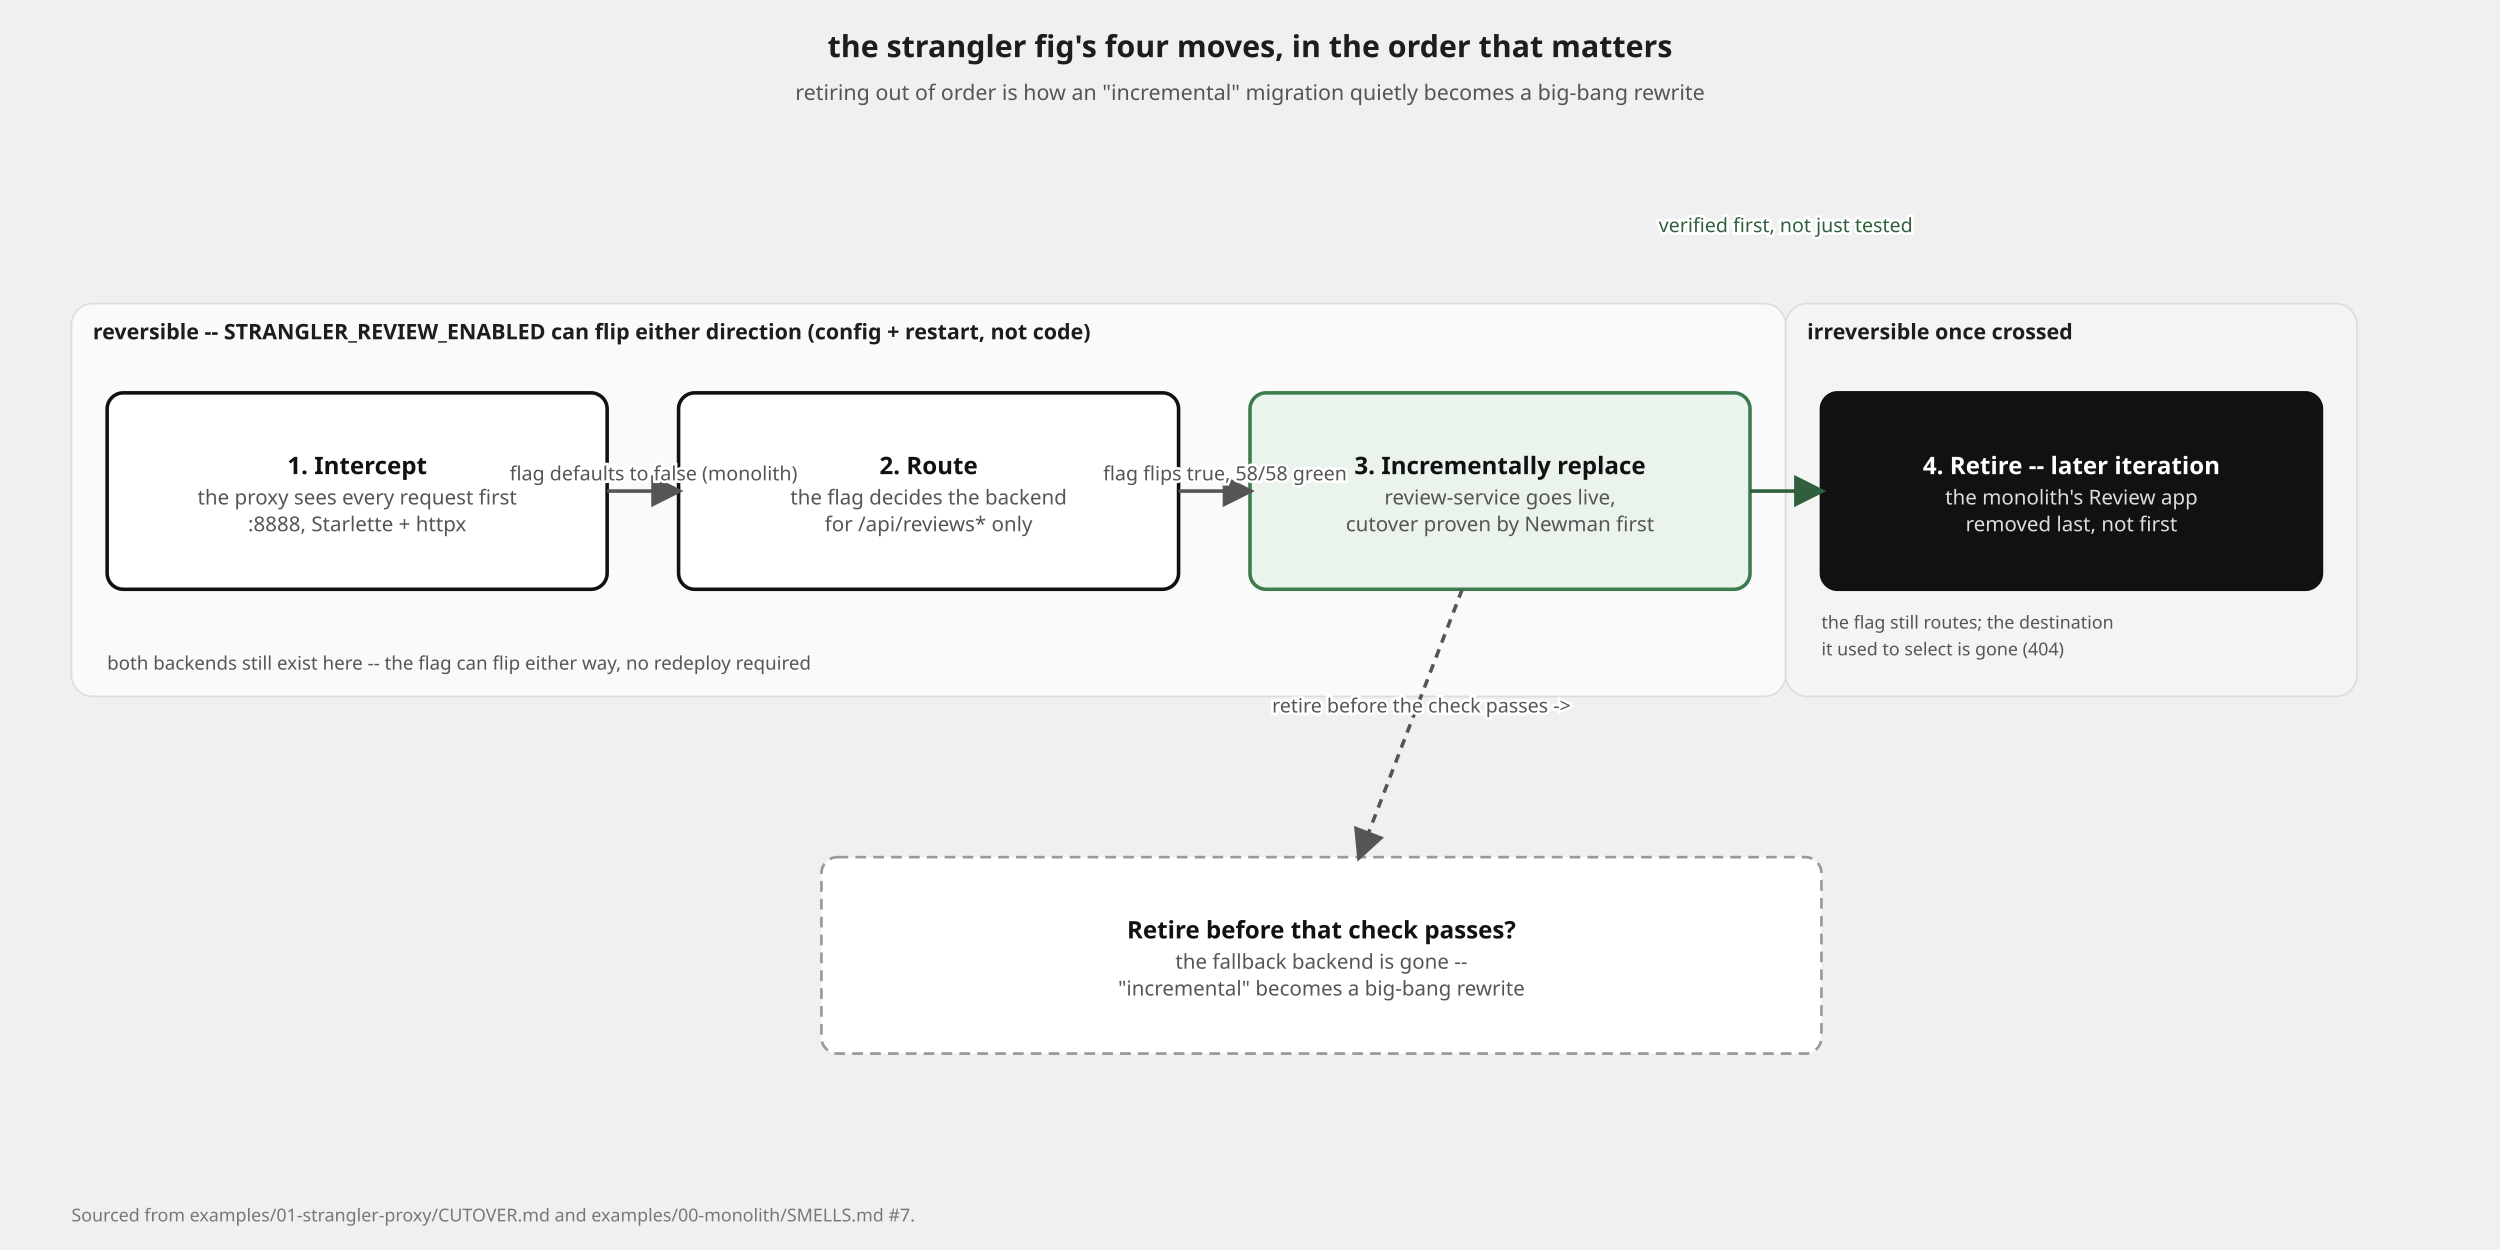
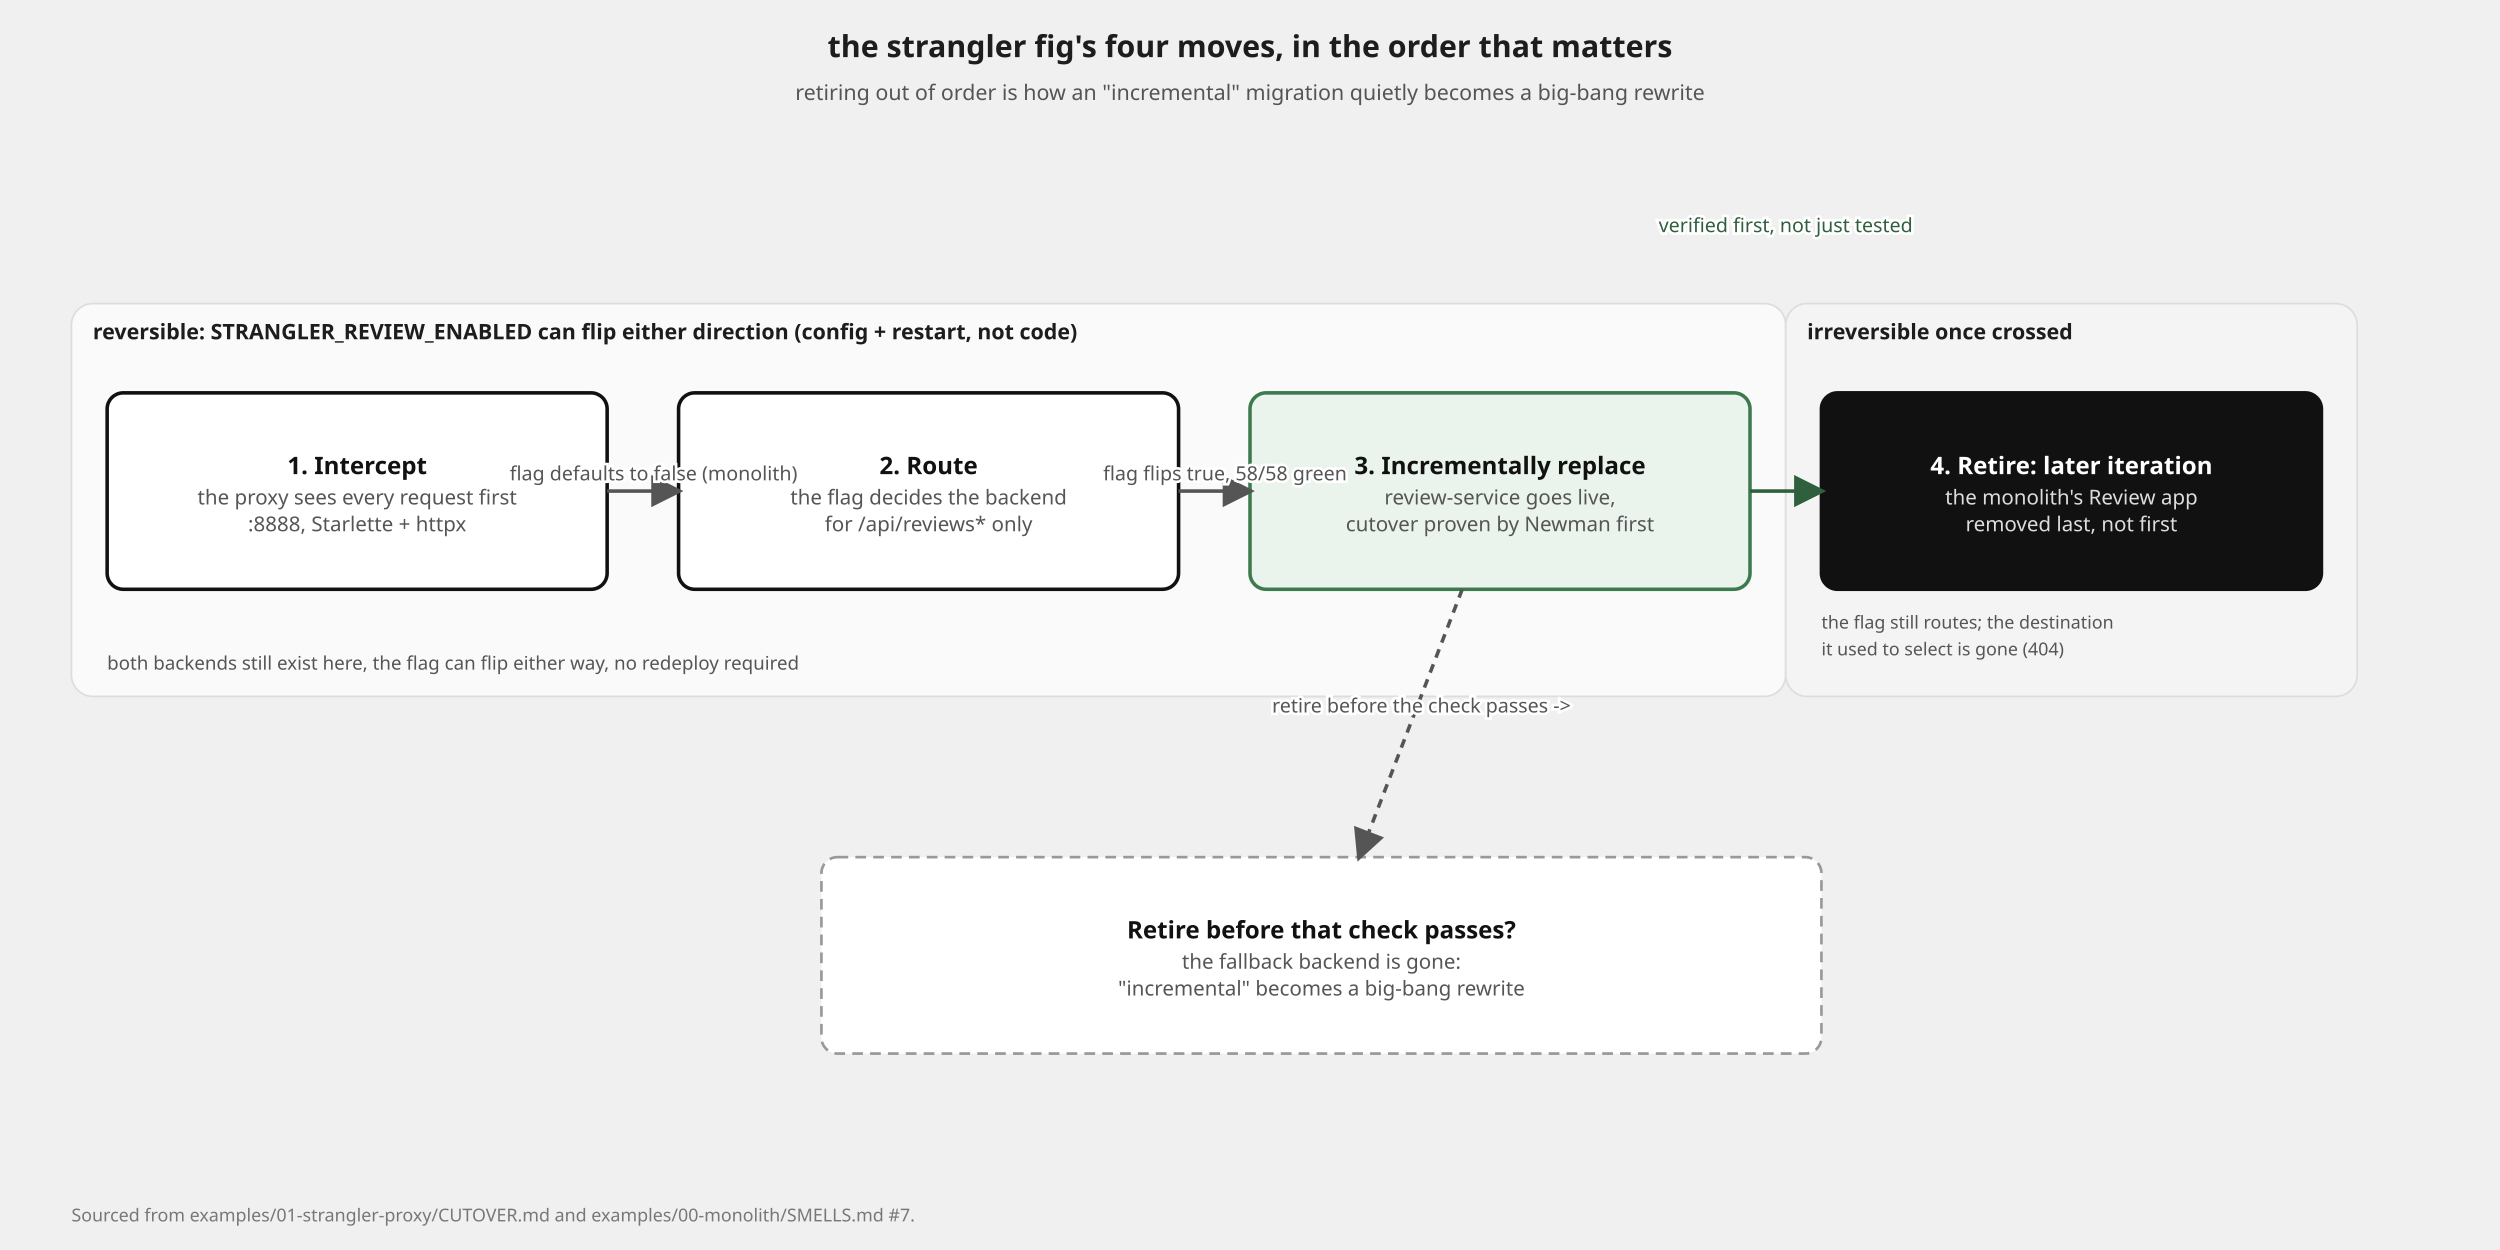
<svg xmlns="http://www.w3.org/2000/svg" viewBox="0 0 1400 700" font-family="'Red Hat Text', system-ui, sans-serif" role="img">
  <defs>
    <marker id="a" viewBox="0 0 10 10" refX="8.5" refY="5" markerWidth="9" markerHeight="9" orient="auto-start-reverse">
      <path d="M0,0 L10,5 L0,10 z" fill="#555" />
    </marker>
    <marker id="am" viewBox="0 0 10 10" refX="8.5" refY="5" markerWidth="9" markerHeight="9" orient="auto-start-reverse">
      <path d="M0,0 L10,5 L0,10 z" fill="#2f5f3d" />
    </marker>
  </defs>
  <rect x="40" y="170" width="960" height="220" rx="12" fill="#fafafa" stroke="#ddd" />
-   <text x="52" y="190" font-size="12" font-weight="700" fill="#1d1d1d">reversible -- STRANGLER_REVIEW_ENABLED can flip either direction (config + restart, not code)</text>
+   <text x="52" y="190" font-size="12" font-weight="700" fill="#1d1d1d">reversible: STRANGLER_REVIEW_ENABLED can flip either direction (config + restart, not code)</text>
  <rect x="1000" y="170" width="320" height="220" rx="12" fill="#f4f4f4" stroke="#ddd" />
  <text x="1012" y="190" font-size="12" font-weight="700" fill="#1d1d1d">irreversible once crossed</text>
  <rect x="60" y="220" width="280" height="110" rx="9" fill="#ffffff" stroke="#111111" stroke-width="2" />
  <text x="200.0" y="265.5" font-size="13.5" font-weight="700" fill="#111111" text-anchor="middle">1. Intercept</text>
  <text x="200.0" y="282.5" font-size="11.5" fill="#555555" text-anchor="middle">the proxy sees every request first</text>
  <text x="200.0" y="297.5" font-size="11.5" fill="#555555" text-anchor="middle">:8888, Starlette + httpx</text>
  <rect x="380" y="220" width="280" height="110" rx="9" fill="#ffffff" stroke="#111111" stroke-width="2" />
  <text x="520.0" y="265.5" font-size="13.5" font-weight="700" fill="#111111" text-anchor="middle">2. Route</text>
  <text x="520.0" y="282.5" font-size="11.5" fill="#555555" text-anchor="middle">the flag decides the backend</text>
  <text x="520.0" y="297.5" font-size="11.5" fill="#555555" text-anchor="middle">for /api/reviews* only</text>
  <rect x="700" y="220" width="280" height="110" rx="9" fill="#eaf4ec" stroke="#3d7a4e" stroke-width="2" />
  <text x="840.0" y="265.5" font-size="13.5" font-weight="700" fill="#111111" text-anchor="middle">3. Incrementally replace</text>
  <text x="840.0" y="282.5" font-size="11.5" fill="#555555" text-anchor="middle">review-service goes live,</text>
  <text x="840.0" y="297.5" font-size="11.5" fill="#555555" text-anchor="middle">cutover proven by Newman first</text>
  <rect x="1020" y="220" width="280" height="110" rx="9" fill="#111111" stroke="#111111" stroke-width="2" />
-   <text x="1160.0" y="265.5" font-size="13.5" font-weight="700" fill="#ffffff" text-anchor="middle">4. Retire -- later iteration</text>
+   <text x="1160.0" y="265.5" font-size="13.5" font-weight="700" fill="#ffffff" text-anchor="middle">4. Retire: later iteration</text>
  <text x="1160.0" y="282.5" font-size="11.5" fill="#dddddd" text-anchor="middle">the monolith's Review app</text>
  <text x="1160.0" y="297.5" font-size="11.5" fill="#dddddd" text-anchor="middle">removed last, not first</text>
  <rect x="460" y="480" width="560" height="110" rx="9" fill="#ffffff" stroke="#999999" stroke-width="1.5" stroke-dasharray="6 4" />
  <text x="740.0" y="525.5" font-size="13.5" font-weight="700" fill="#111111" text-anchor="middle">Retire before that check passes?</text>
-   <text x="740.0" y="542.5" font-size="11.5" fill="#555555" text-anchor="middle">the fallback backend is gone --</text>
+   <text x="740.0" y="542.5" font-size="11.5" fill="#555555" text-anchor="middle">the fallback backend is gone:</text>
  <text x="740.0" y="557.5" font-size="11.5" fill="#555555" text-anchor="middle">"incremental" becomes a big-bang rewrite</text>
  <path d="M340.0,275.0 L380.0,275.0" fill="none" stroke="#555" stroke-width="2" marker-end="url(#a)" />
  <text x="366.0" y="269.0" font-size="11" fill="#ffffff" stroke="#ffffff" stroke-width="3" paint-order="stroke" text-anchor="middle">flag defaults to false (monolith)</text>
  <text x="366.0" y="269.0" font-size="11" fill="#555" text-anchor="middle">flag defaults to false (monolith)</text>
  <path d="M660.0,275.0 L700.0,275.0" fill="none" stroke="#555" stroke-width="2" marker-end="url(#a)" />
  <text x="686.0" y="269.0" font-size="11" fill="#ffffff" stroke="#ffffff" stroke-width="3" paint-order="stroke" text-anchor="middle">flag flips true, 58/58 green</text>
  <text x="686.0" y="269.0" font-size="11" fill="#555" text-anchor="middle">flag flips true, 58/58 green</text>
  <path d="M980.0,275.0 L1020.0,275.0" fill="none" stroke="#2f5f3d" stroke-width="2" marker-end="url(#am)" />
  <text x="1000.0" y="130.0" font-size="11" fill="#ffffff" stroke="#ffffff" stroke-width="3" paint-order="stroke" text-anchor="middle">verified first, not just tested</text>
  <text x="1000.0" y="130.0" font-size="11" fill="#2f5f3d" text-anchor="middle">verified first, not just tested</text>
  <path d="M818.846,330.0 L761.154,480.0" fill="none" stroke="#555" stroke-width="2" stroke-dasharray="5 4" marker-end="url(#a)" />
  <text x="796.0" y="399.0" font-size="11" fill="#ffffff" stroke="#ffffff" stroke-width="3" paint-order="stroke" text-anchor="middle">retire before the check passes -&gt;</text>
  <text x="796.0" y="399.0" font-size="11" fill="#555" text-anchor="middle">retire before the check passes -&gt;</text>
  <text x="700.0" y="32" font-size="17" fill="#1d1d1d" text-anchor="middle" font-weight="700">the strangler fig's four moves, in the order that matters</text>
  <text x="700.0" y="56" font-size="12" fill="#555555" text-anchor="middle">retiring out of order is how an "incremental" migration quietly becomes a big-bang rewrite</text>
-   <text x="60" y="375" font-size="10.5" fill="#555555" text-anchor="start">both backends still exist here -- the flag can flip either way, no redeploy required</text>
+   <text x="60" y="375" font-size="10.5" fill="#555555" text-anchor="start">both backends still exist here, the flag can flip either way, no redeploy required</text>
  <text x="1020" y="352" font-size="10" fill="#555555" text-anchor="start">the flag still routes; the destination</text>
  <text x="1020" y="367" font-size="10" fill="#555555" text-anchor="start">it used to select is gone (404)</text>
  <text x="40" y="684" font-size="10" fill="#777777" text-anchor="start">Sourced from examples/01-strangler-proxy/CUTOVER.md and examples/00-monolith/SMELLS.md #7.</text>
</svg>
